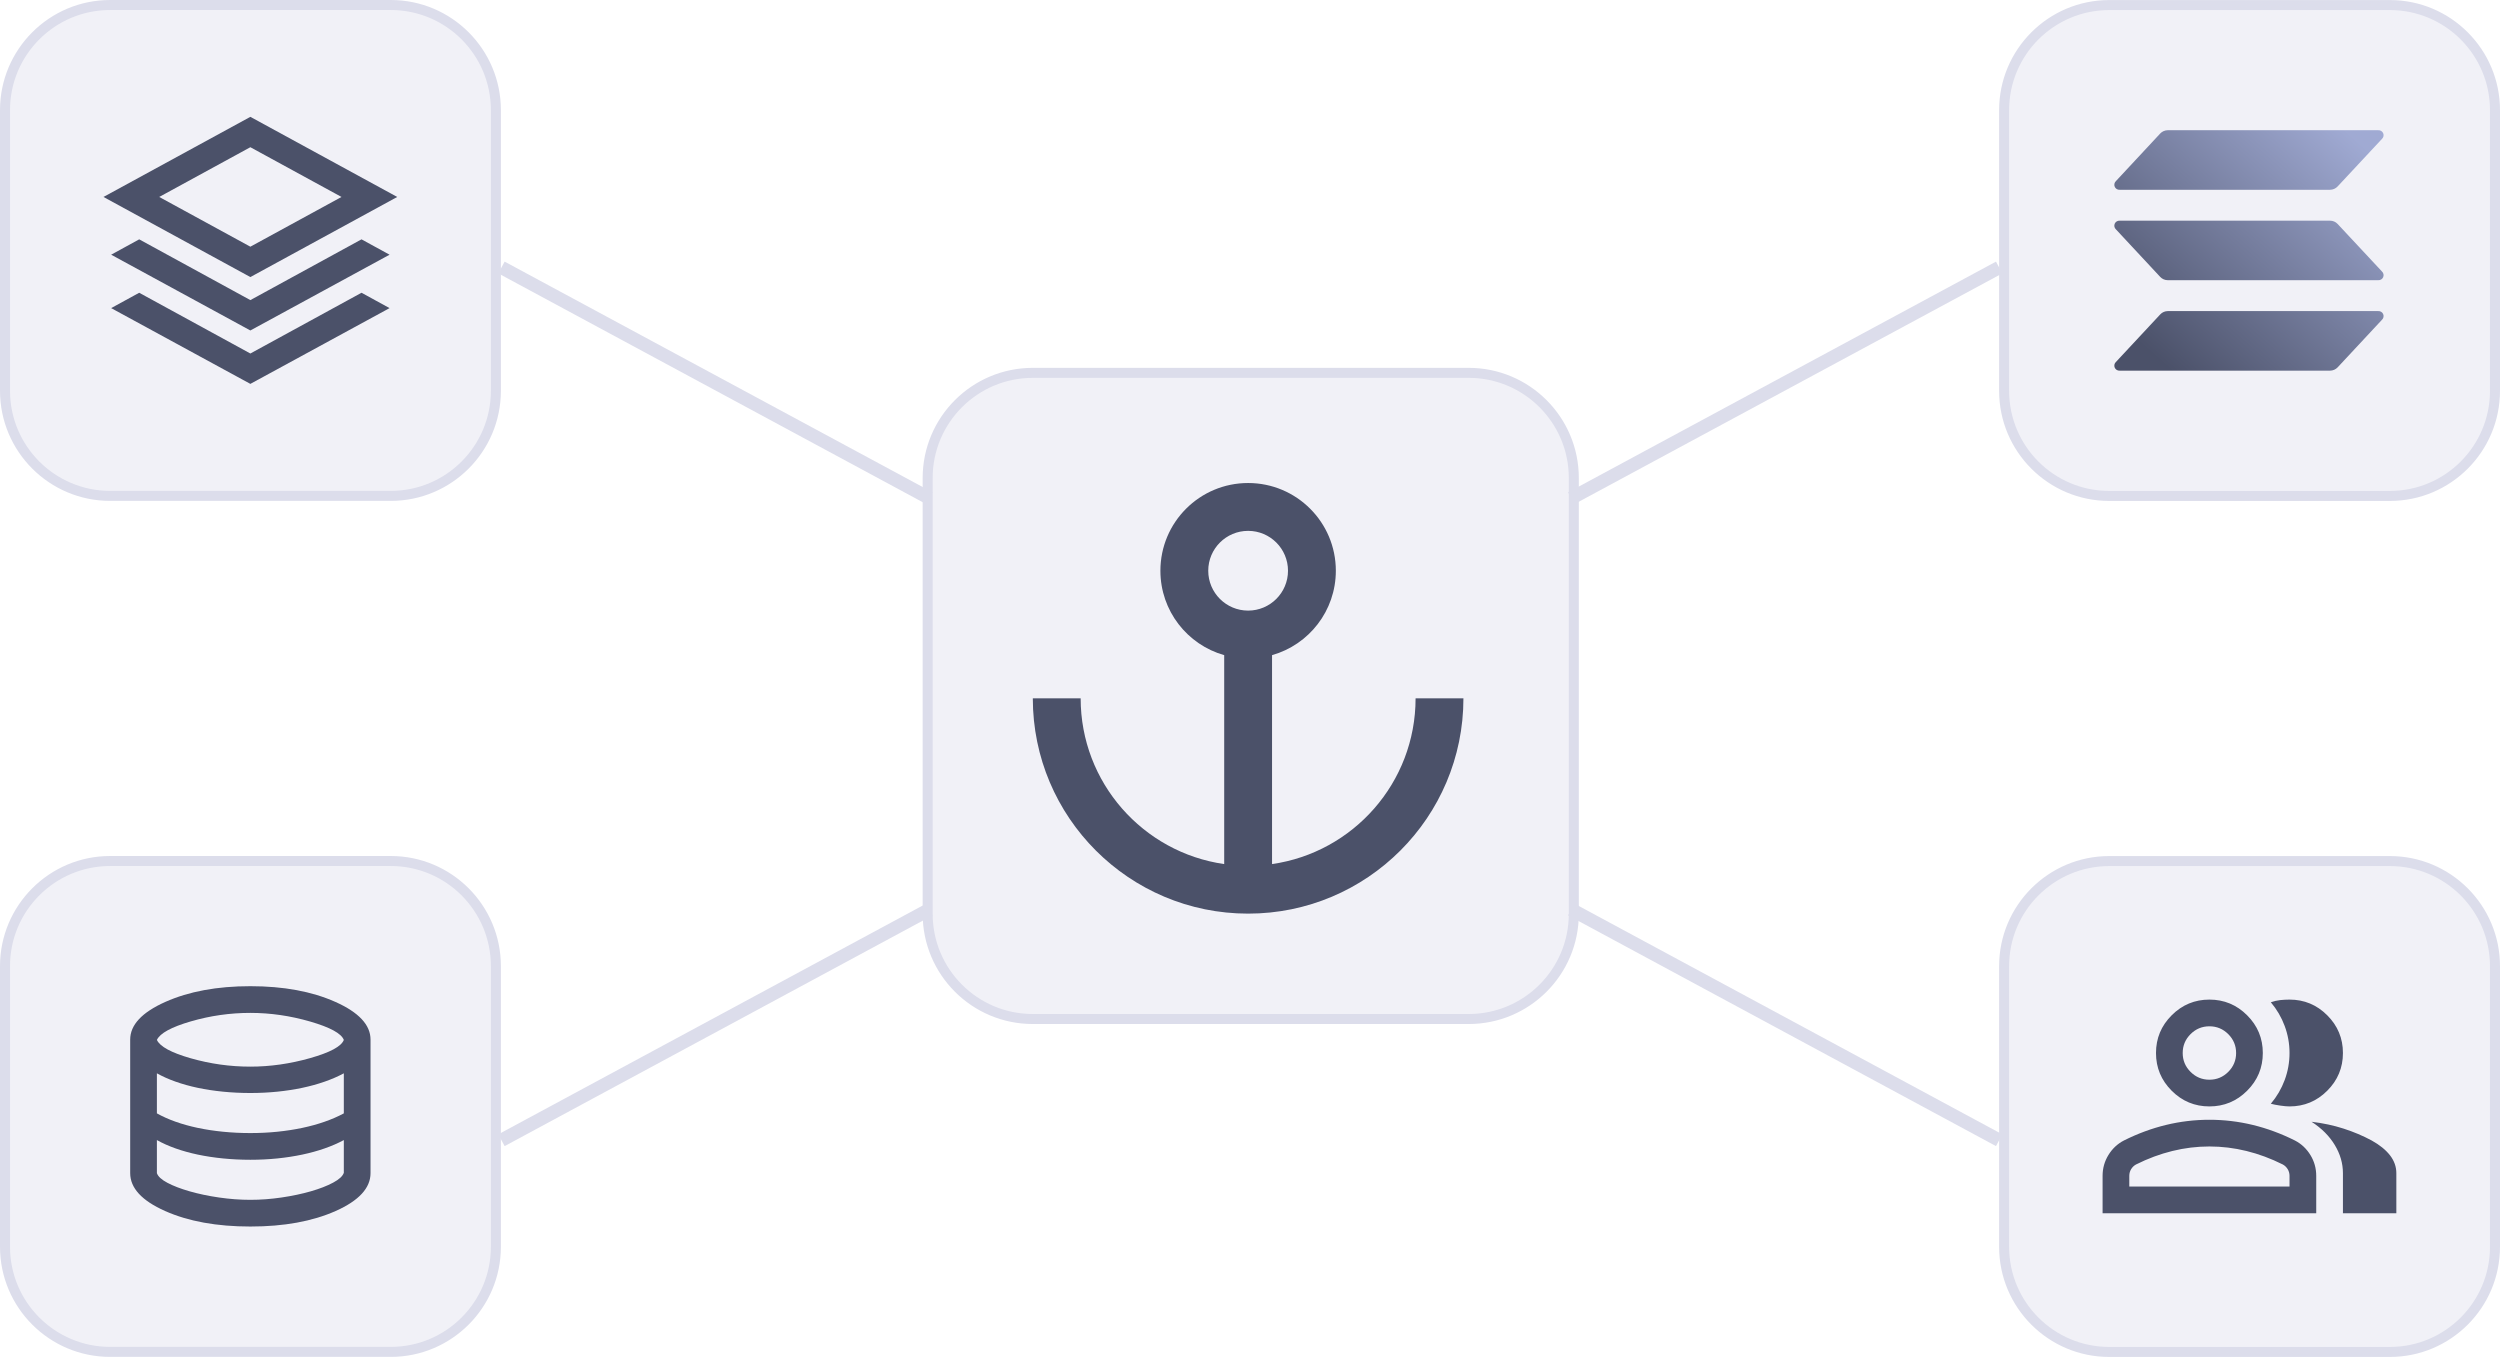
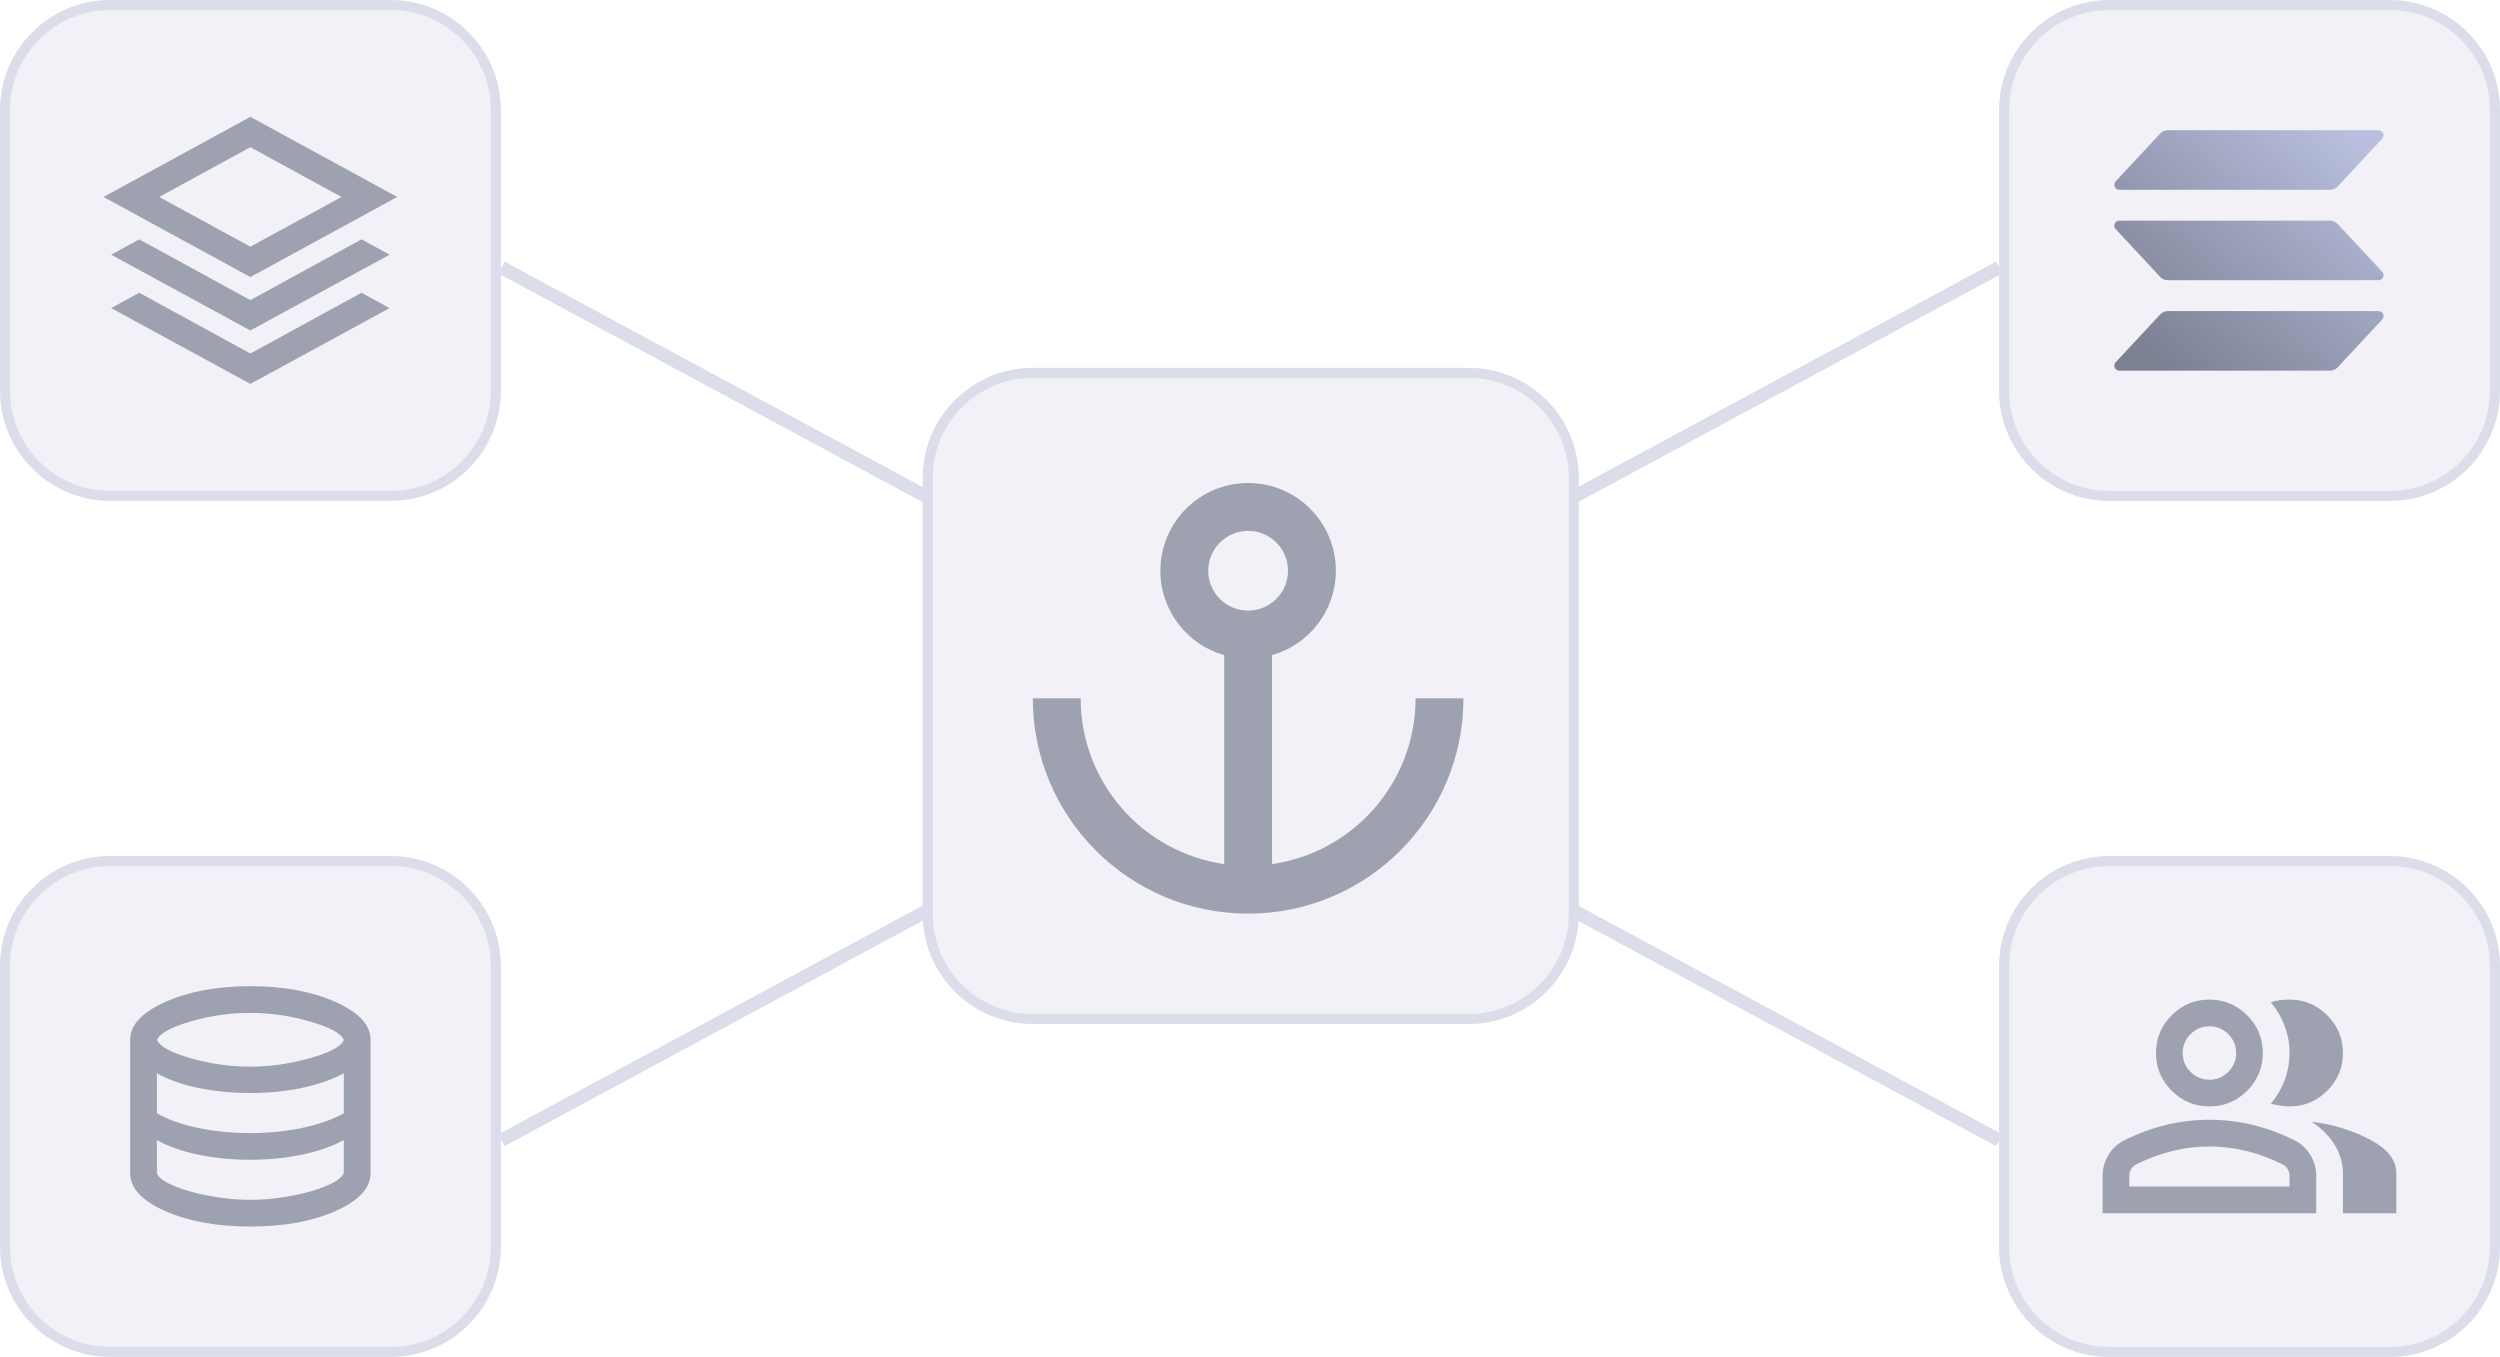
<svg xmlns="http://www.w3.org/2000/svg" width="374" height="203" viewBox="0 0 374 203" fill="none">
  <rect x="138.778" y="55.779" width="96.665" height="96.665" rx="15.731" fill="#F1F1F7" />
  <rect x="138.778" y="55.779" width="96.665" height="96.665" rx="15.731" stroke="#DCDDEB" stroke-width="1.498" />
-   <path d="M192.684 85.382C192.684 82.087 190.013 79.417 186.719 79.417C183.424 79.417 180.754 82.087 180.754 85.382C180.754 88.676 183.424 91.346 186.719 91.346C190.013 91.346 192.684 88.676 192.684 85.382ZM199.841 85.382C199.841 91.388 195.805 96.452 190.298 98.01V129.265C202.438 127.529 211.771 117.09 211.771 104.469H218.929C218.929 122.258 204.508 136.679 186.719 136.679C168.929 136.679 154.508 122.258 154.508 104.469H161.666C161.666 117.09 170.999 127.529 183.14 129.265V98.01C177.632 96.452 173.596 91.388 173.596 85.382C173.596 78.134 179.471 72.259 186.719 72.259C193.966 72.259 199.841 78.134 199.841 85.382Z" fill="#4B5169" />
+   <path d="M192.684 85.382C192.684 82.087 190.013 79.417 186.719 79.417C183.424 79.417 180.754 82.087 180.754 85.382C180.754 88.676 183.424 91.346 186.719 91.346C190.013 91.346 192.684 88.676 192.684 85.382ZM199.841 85.382C199.841 91.388 195.805 96.452 190.298 98.01V129.265C202.438 127.529 211.771 117.09 211.771 104.469H218.929C218.929 122.258 204.508 136.679 186.719 136.679C168.929 136.679 154.508 122.258 154.508 104.469H161.666C161.666 117.09 170.999 127.529 183.14 129.265V98.01C177.632 96.452 173.596 91.388 173.596 85.382C173.596 78.134 179.471 72.259 186.719 72.259C193.966 72.259 199.841 78.134 199.841 85.382Z" fill="#9EA1B0" />
  <rect x="299.815" y="128.815" width="73.436" height="73.436" rx="15.731" fill="#F1F1F7" />
  <rect x="299.815" y="128.815" width="73.436" height="73.436" rx="15.731" stroke="#DCDDEB" stroke-width="1.498" />
-   <path d="M314.547 181.5V175.907C314.547 174.775 314.838 173.735 315.421 172.786C316.003 171.837 316.777 171.113 317.743 170.614C319.807 169.582 321.904 168.807 324.035 168.291C326.166 167.775 328.33 167.517 330.527 167.517C332.724 167.517 334.888 167.775 337.019 168.291C339.15 168.807 341.247 169.582 343.311 170.614C344.277 171.113 345.051 171.837 345.634 172.786C346.216 173.735 346.508 174.775 346.508 175.907V181.5H314.547ZM350.503 181.5V175.508C350.503 174.043 350.095 172.636 349.279 171.288C348.463 169.939 347.307 168.783 345.808 167.817C347.506 168.017 349.104 168.358 350.602 168.841C352.101 169.324 353.499 169.914 354.797 170.614C355.996 171.279 356.911 172.02 357.544 172.836C358.176 173.652 358.493 174.542 358.493 175.508V181.5H350.503ZM324.884 163.173C323.319 161.608 322.537 159.727 322.537 157.53C322.537 155.332 323.319 153.451 324.884 151.887C326.449 150.322 328.33 149.54 330.527 149.54C332.724 149.54 334.606 150.322 336.17 151.887C337.735 153.451 338.517 155.332 338.517 157.53C338.517 159.727 337.735 161.608 336.17 163.173C334.606 164.738 332.724 165.52 330.527 165.52C328.33 165.52 326.449 164.738 324.884 163.173ZM348.155 163.173C346.591 164.738 344.71 165.52 342.512 165.52C342.146 165.52 341.68 165.478 341.114 165.395C340.548 165.312 340.082 165.22 339.716 165.12C340.615 164.055 341.306 162.873 341.788 161.575C342.271 160.276 342.512 158.928 342.512 157.53C342.512 156.131 342.271 154.783 341.788 153.485C341.306 152.186 340.615 151.004 339.716 149.939C340.182 149.773 340.648 149.664 341.114 149.614C341.58 149.565 342.046 149.54 342.512 149.54C344.71 149.54 346.591 150.322 348.155 151.887C349.72 153.451 350.503 155.332 350.503 157.53C350.503 159.727 349.72 161.608 348.155 163.173ZM318.542 177.505H342.512V175.907C342.512 175.541 342.421 175.208 342.238 174.908C342.055 174.609 341.813 174.376 341.514 174.209C339.716 173.31 337.901 172.636 336.07 172.187C334.239 171.737 332.392 171.512 330.527 171.512C328.663 171.512 326.815 171.737 324.984 172.187C323.153 172.636 321.339 173.31 319.541 174.209C319.241 174.376 319 174.609 318.817 174.908C318.634 175.208 318.542 175.541 318.542 175.907V177.505ZM333.349 160.351C334.131 159.569 334.522 158.628 334.522 157.53C334.522 156.431 334.131 155.491 333.349 154.708C332.566 153.926 331.626 153.535 330.527 153.535C329.429 153.535 328.488 153.926 327.706 154.708C326.923 155.491 326.532 156.431 326.532 157.53C326.532 158.628 326.923 159.569 327.706 160.351C328.488 161.134 329.429 161.525 330.527 161.525C331.626 161.525 332.566 161.134 333.349 160.351Z" fill="#4B5169" />
+   <path d="M314.547 181.5V175.907C314.547 174.775 314.838 173.735 315.421 172.786C316.003 171.837 316.777 171.113 317.743 170.614C319.807 169.582 321.904 168.807 324.035 168.291C326.166 167.775 328.33 167.517 330.527 167.517C332.724 167.517 334.888 167.775 337.019 168.291C339.15 168.807 341.247 169.582 343.311 170.614C344.277 171.113 345.051 171.837 345.634 172.786C346.216 173.735 346.508 174.775 346.508 175.907V181.5H314.547ZM350.503 181.5V175.508C350.503 174.043 350.095 172.636 349.279 171.288C348.463 169.939 347.307 168.783 345.808 167.817C347.506 168.017 349.104 168.358 350.602 168.841C352.101 169.324 353.499 169.914 354.797 170.614C355.996 171.279 356.911 172.02 357.544 172.836C358.176 173.652 358.493 174.542 358.493 175.508V181.5H350.503ZM324.884 163.173C323.319 161.608 322.537 159.727 322.537 157.53C322.537 155.332 323.319 153.451 324.884 151.887C326.449 150.322 328.33 149.54 330.527 149.54C332.724 149.54 334.606 150.322 336.17 151.887C337.735 153.451 338.517 155.332 338.517 157.53C338.517 159.727 337.735 161.608 336.17 163.173C334.606 164.738 332.724 165.52 330.527 165.52C328.33 165.52 326.449 164.738 324.884 163.173ZM348.155 163.173C346.591 164.738 344.71 165.52 342.512 165.52C342.146 165.52 341.68 165.478 341.114 165.395C340.548 165.312 340.082 165.22 339.716 165.12C340.615 164.055 341.306 162.873 341.788 161.575C342.271 160.276 342.512 158.928 342.512 157.53C342.512 156.131 342.271 154.783 341.788 153.485C341.306 152.186 340.615 151.004 339.716 149.939C340.182 149.773 340.648 149.664 341.114 149.614C341.58 149.565 342.046 149.54 342.512 149.54C344.71 149.54 346.591 150.322 348.155 151.887C349.72 153.451 350.503 155.332 350.503 157.53C350.503 159.727 349.72 161.608 348.155 163.173ZM318.542 177.505H342.512V175.907C342.512 175.541 342.421 175.208 342.238 174.908C342.055 174.609 341.813 174.376 341.514 174.209C339.716 173.31 337.901 172.636 336.07 172.187C334.239 171.737 332.392 171.512 330.527 171.512C328.663 171.512 326.815 171.737 324.984 172.187C323.153 172.636 321.339 173.31 319.541 174.209C319.241 174.376 319 174.609 318.817 174.908C318.634 175.208 318.542 175.541 318.542 175.907V177.505ZM333.349 160.351C334.131 159.569 334.522 158.628 334.522 157.53C334.522 156.431 334.131 155.491 333.349 154.708C332.566 153.926 331.626 153.535 330.527 153.535C329.429 153.535 328.488 153.926 327.706 154.708C326.923 155.491 326.532 156.431 326.532 157.53C326.532 158.628 326.923 159.569 327.706 160.351C328.488 161.134 329.429 161.525 330.527 161.525C331.626 161.525 332.566 161.134 333.349 160.351Z" fill="#9EA1B0" />
  <rect x="0.749" y="128.807" width="73.436" height="73.436" rx="15.731" fill="#F1F1F7" />
  <rect x="0.749" y="128.807" width="73.436" height="73.436" rx="15.731" stroke="#DCDDEB" stroke-width="1.498" />
-   <path d="M37.453 183.489C32.426 183.489 28.173 182.715 24.694 181.167C21.215 179.619 19.476 177.73 19.476 175.499V155.524C19.476 153.327 21.232 151.446 24.744 149.881C28.256 148.316 32.493 147.534 37.453 147.534C42.414 147.534 46.651 148.316 50.163 149.881C53.675 151.446 55.431 153.327 55.431 155.524V175.499C55.431 177.73 53.692 179.619 50.213 181.167C46.734 182.715 42.481 183.489 37.453 183.489ZM37.453 159.569C40.416 159.569 43.396 159.144 46.392 158.295C49.389 157.446 51.07 156.539 51.436 155.574C51.07 154.608 49.397 153.693 46.417 152.827C43.438 151.962 40.45 151.529 37.453 151.529C34.424 151.529 31.453 151.953 28.539 152.802C25.626 153.651 23.937 154.575 23.471 155.574C23.937 156.573 25.626 157.488 28.539 158.32C31.453 159.153 34.424 159.569 37.453 159.569ZM37.453 169.507C38.852 169.507 40.2 169.44 41.498 169.307C42.797 169.174 44.037 168.982 45.219 168.733C46.401 168.483 47.516 168.175 48.565 167.809C49.614 167.443 50.571 167.026 51.436 166.56V160.568C50.571 161.034 49.614 161.45 48.565 161.816C47.516 162.182 46.401 162.49 45.219 162.74C44.037 162.99 42.797 163.181 41.498 163.314C40.2 163.447 38.852 163.514 37.453 163.514C36.055 163.514 34.69 163.447 33.358 163.314C32.027 163.181 30.77 162.99 29.588 162.74C28.406 162.49 27.299 162.182 26.267 161.816C25.235 161.45 24.303 161.034 23.471 160.568V166.56C24.303 167.026 25.235 167.443 26.267 167.809C27.299 168.175 28.406 168.483 29.588 168.733C30.77 168.982 32.027 169.174 33.358 169.307C34.69 169.44 36.055 169.507 37.453 169.507ZM37.453 179.494C38.985 179.494 40.541 179.378 42.123 179.145C43.704 178.912 45.161 178.604 46.492 178.221C47.824 177.838 48.939 177.405 49.838 176.922C50.737 176.44 51.27 175.949 51.436 175.449V170.555C50.571 171.021 49.614 171.438 48.565 171.804C47.516 172.17 46.401 172.478 45.219 172.728C44.037 172.977 42.797 173.169 41.498 173.302C40.2 173.435 38.852 173.502 37.453 173.502C36.055 173.502 34.69 173.435 33.358 173.302C32.027 173.169 30.77 172.977 29.588 172.728C28.406 172.478 27.299 172.17 26.267 171.804C25.235 171.438 24.303 171.021 23.471 170.555V175.499C23.637 175.999 24.162 176.481 25.044 176.947C25.926 177.414 27.033 177.838 28.365 178.221C29.696 178.604 31.161 178.912 32.759 179.145C34.357 179.378 35.922 179.494 37.453 179.494Z" fill="#4B5169" />
+   <path d="M37.453 183.489C32.426 183.489 28.173 182.715 24.694 181.167C21.215 179.619 19.476 177.73 19.476 175.499V155.524C19.476 153.327 21.232 151.446 24.744 149.881C28.256 148.316 32.493 147.534 37.453 147.534C42.414 147.534 46.651 148.316 50.163 149.881C53.675 151.446 55.431 153.327 55.431 155.524V175.499C55.431 177.73 53.692 179.619 50.213 181.167C46.734 182.715 42.481 183.489 37.453 183.489ZM37.453 159.569C40.416 159.569 43.396 159.144 46.392 158.295C49.389 157.446 51.07 156.539 51.436 155.574C51.07 154.608 49.397 153.693 46.417 152.827C43.438 151.962 40.45 151.529 37.453 151.529C34.424 151.529 31.453 151.953 28.539 152.802C25.626 153.651 23.937 154.575 23.471 155.574C23.937 156.573 25.626 157.488 28.539 158.32C31.453 159.153 34.424 159.569 37.453 159.569ZM37.453 169.507C38.852 169.507 40.2 169.44 41.498 169.307C42.797 169.174 44.037 168.982 45.219 168.733C46.401 168.483 47.516 168.175 48.565 167.809C49.614 167.443 50.571 167.026 51.436 166.56V160.568C50.571 161.034 49.614 161.45 48.565 161.816C47.516 162.182 46.401 162.49 45.219 162.74C44.037 162.99 42.797 163.181 41.498 163.314C40.2 163.447 38.852 163.514 37.453 163.514C36.055 163.514 34.69 163.447 33.358 163.314C32.027 163.181 30.77 162.99 29.588 162.74C28.406 162.49 27.299 162.182 26.267 161.816C25.235 161.45 24.303 161.034 23.471 160.568V166.56C24.303 167.026 25.235 167.443 26.267 167.809C27.299 168.175 28.406 168.483 29.588 168.733C30.77 168.982 32.027 169.174 33.358 169.307C34.69 169.44 36.055 169.507 37.453 169.507ZM37.453 179.494C38.985 179.494 40.541 179.378 42.123 179.145C43.704 178.912 45.161 178.604 46.492 178.221C47.824 177.838 48.939 177.405 49.838 176.922C50.737 176.44 51.27 175.949 51.436 175.449V170.555C50.571 171.021 49.614 171.438 48.565 171.804C47.516 172.17 46.401 172.478 45.219 172.728C44.037 172.977 42.797 173.169 41.498 173.302C40.2 173.435 38.852 173.502 37.453 173.502C36.055 173.502 34.69 173.435 33.358 173.302C32.027 173.169 30.77 172.977 29.588 172.728C28.406 172.478 27.299 172.17 26.267 171.804C25.235 171.438 24.303 171.021 23.471 170.555V175.499C23.637 175.999 24.162 176.481 25.044 176.947C25.926 177.414 27.033 177.838 28.365 178.221C29.696 178.604 31.161 178.912 32.759 179.145C34.357 179.378 35.922 179.494 37.453 179.494Z" fill="#9EA1B0" />
  <rect x="299.815" y="0.757" width="73.436" height="73.436" rx="15.731" fill="#F1F1F7" />
  <rect x="299.815" y="0.757" width="73.436" height="73.436" rx="15.731" stroke="#DCDDEB" stroke-width="1.498" />
-   <path d="M356.345 47.836L349.706 54.962C349.56 55.115 349.384 55.237 349.19 55.321C348.995 55.404 348.786 55.448 348.574 55.449H317.102C316.947 55.459 316.793 55.422 316.661 55.342C316.528 55.261 316.424 55.141 316.363 54.999C316.301 54.857 316.285 54.699 316.317 54.548C316.348 54.396 316.426 54.258 316.54 54.152L323.172 47.034C323.316 46.878 323.491 46.754 323.686 46.669C323.881 46.584 324.091 46.54 324.303 46.539H355.775C355.931 46.527 356.086 46.563 356.22 46.643C356.353 46.723 356.459 46.842 356.521 46.985C356.584 47.127 356.601 47.286 356.569 47.438C356.537 47.591 356.459 47.73 356.345 47.836ZM349.706 33.501C349.561 33.346 349.385 33.223 349.191 33.139C348.996 33.056 348.786 33.013 348.574 33.014H317.102C316.947 33.003 316.793 33.04 316.661 33.121C316.528 33.201 316.424 33.321 316.363 33.463C316.301 33.605 316.285 33.763 316.317 33.915C316.348 34.066 316.426 34.204 316.54 34.31L323.172 41.429C323.317 41.583 323.492 41.706 323.687 41.79C323.881 41.874 324.091 41.916 324.303 41.916H355.775C355.931 41.928 356.086 41.892 356.22 41.812C356.353 41.732 356.459 41.613 356.521 41.47C356.584 41.328 356.601 41.169 356.569 41.017C356.537 40.864 356.459 40.725 356.345 40.619L349.706 33.501ZM317.102 28.39H348.574C348.787 28.39 348.997 28.345 349.191 28.26C349.386 28.175 349.561 28.051 349.706 27.895L356.345 20.777C356.459 20.671 356.537 20.532 356.569 20.38C356.601 20.227 356.584 20.069 356.521 19.926C356.459 19.783 356.353 19.664 356.22 19.584C356.086 19.504 355.931 19.468 355.775 19.48H324.303C324.091 19.481 323.882 19.525 323.688 19.609C323.493 19.692 323.318 19.814 323.172 19.968L316.54 27.094C316.426 27.199 316.348 27.337 316.317 27.489C316.285 27.641 316.301 27.798 316.363 27.941C316.424 28.083 316.528 28.202 316.661 28.283C316.793 28.363 316.947 28.401 317.102 28.39Z" fill="url(#paint0_linear_52_115)" />
+   <path opacity="0.7" d="M356.345 47.836L349.706 54.962C349.56 55.115 349.384 55.237 349.19 55.321C348.995 55.404 348.786 55.448 348.574 55.449H317.102C316.947 55.459 316.793 55.422 316.661 55.342C316.528 55.261 316.424 55.141 316.363 54.999C316.301 54.857 316.285 54.699 316.317 54.548C316.348 54.396 316.426 54.258 316.54 54.152L323.172 47.034C323.316 46.878 323.491 46.754 323.686 46.669C323.881 46.584 324.091 46.54 324.303 46.539H355.775C355.931 46.527 356.086 46.563 356.22 46.643C356.353 46.723 356.459 46.842 356.521 46.985C356.584 47.127 356.601 47.286 356.569 47.438C356.537 47.591 356.459 47.73 356.345 47.836ZM349.706 33.501C349.561 33.346 349.385 33.223 349.191 33.139C348.996 33.056 348.786 33.013 348.574 33.014H317.102C316.947 33.003 316.793 33.04 316.661 33.121C316.528 33.201 316.424 33.321 316.363 33.463C316.301 33.605 316.285 33.763 316.317 33.915C316.348 34.066 316.426 34.204 316.54 34.31L323.172 41.429C323.317 41.583 323.492 41.706 323.687 41.79C323.881 41.874 324.091 41.916 324.303 41.916H355.775C355.931 41.928 356.086 41.892 356.22 41.812C356.353 41.732 356.459 41.613 356.521 41.47C356.584 41.328 356.601 41.169 356.569 41.017C356.537 40.864 356.459 40.725 356.345 40.619L349.706 33.501ZM317.102 28.39H348.574C348.787 28.39 348.997 28.345 349.191 28.26C349.386 28.175 349.561 28.051 349.706 27.895L356.345 20.777C356.459 20.671 356.537 20.532 356.569 20.38C356.601 20.227 356.584 20.069 356.521 19.926C356.459 19.783 356.353 19.664 356.22 19.584C356.086 19.504 355.931 19.468 355.775 19.48H324.303C324.091 19.481 323.882 19.525 323.688 19.609C323.493 19.692 323.318 19.814 323.172 19.968L316.54 27.094C316.426 27.199 316.348 27.337 316.317 27.489C316.285 27.641 316.301 27.798 316.363 27.941C316.424 28.083 316.528 28.202 316.661 28.283C316.793 28.363 316.947 28.401 317.102 28.39Z" fill="url(#paint0_linear_67_266)" />
  <rect x="0.749" y="0.749" width="73.436" height="73.436" rx="15.731" fill="#F1F1F7" />
  <rect x="0.749" y="0.749" width="73.436" height="73.436" rx="15.731" stroke="#DCDDEB" stroke-width="1.498" />
-   <path d="M37.453 41.449L15.48 29.464L37.453 17.479L59.426 29.464L37.453 41.449ZM37.453 49.439L16.629 38.103L20.824 35.806L37.453 44.895L54.083 35.806L58.278 38.103L37.453 49.439ZM37.453 57.429L16.629 46.093L20.824 43.796L37.453 52.885L54.083 43.796L58.278 46.093L37.453 57.429ZM37.453 36.905L51.087 29.464L37.453 22.023L23.82 29.464L37.453 36.905Z" fill="#4B5169" />
+   <path d="M37.453 41.449L15.48 29.464L37.453 17.479L59.426 29.464L37.453 41.449ZM37.453 49.439L16.629 38.103L20.824 35.806L37.453 44.895L54.083 35.806L58.278 38.103L37.453 49.439ZM37.453 57.429L16.629 46.093L20.824 43.796L37.453 52.885L54.083 43.796L58.278 46.093L37.453 57.429ZM37.453 36.905L51.087 29.464L37.453 22.023L23.82 29.464L37.453 36.905Z" fill="#9EA1B0" />
  <path d="M75.019 40.018L139.034 74.534" stroke="#DCDDEB" stroke-width="2" />
  <path d="M139.034 136.062L75.018 170.578" stroke="#DCDDEB" stroke-width="2" />
  <path d="M299.074 40.018L235.058 74.534" stroke="#DCDDEB" stroke-width="2" />
  <path d="M235.058 136.062L299.074 170.578" stroke="#DCDDEB" stroke-width="2" />
  <defs>
-     <linearGradient id="paint0_linear_52_115" x1="319.725" y1="56.303" x2="352.733" y2="19.098" gradientUnits="userSpaceOnUse">
+     <linearGradient id="paint0_linear_67_266" x1="319.725" y1="56.303" x2="352.733" y2="19.098" gradientUnits="userSpaceOnUse">
      <stop offset="0.08" stop-color="#4B5169" />
      <stop offset="0.97" stop-color="#A0AAD3" />
    </linearGradient>
  </defs>
</svg>
